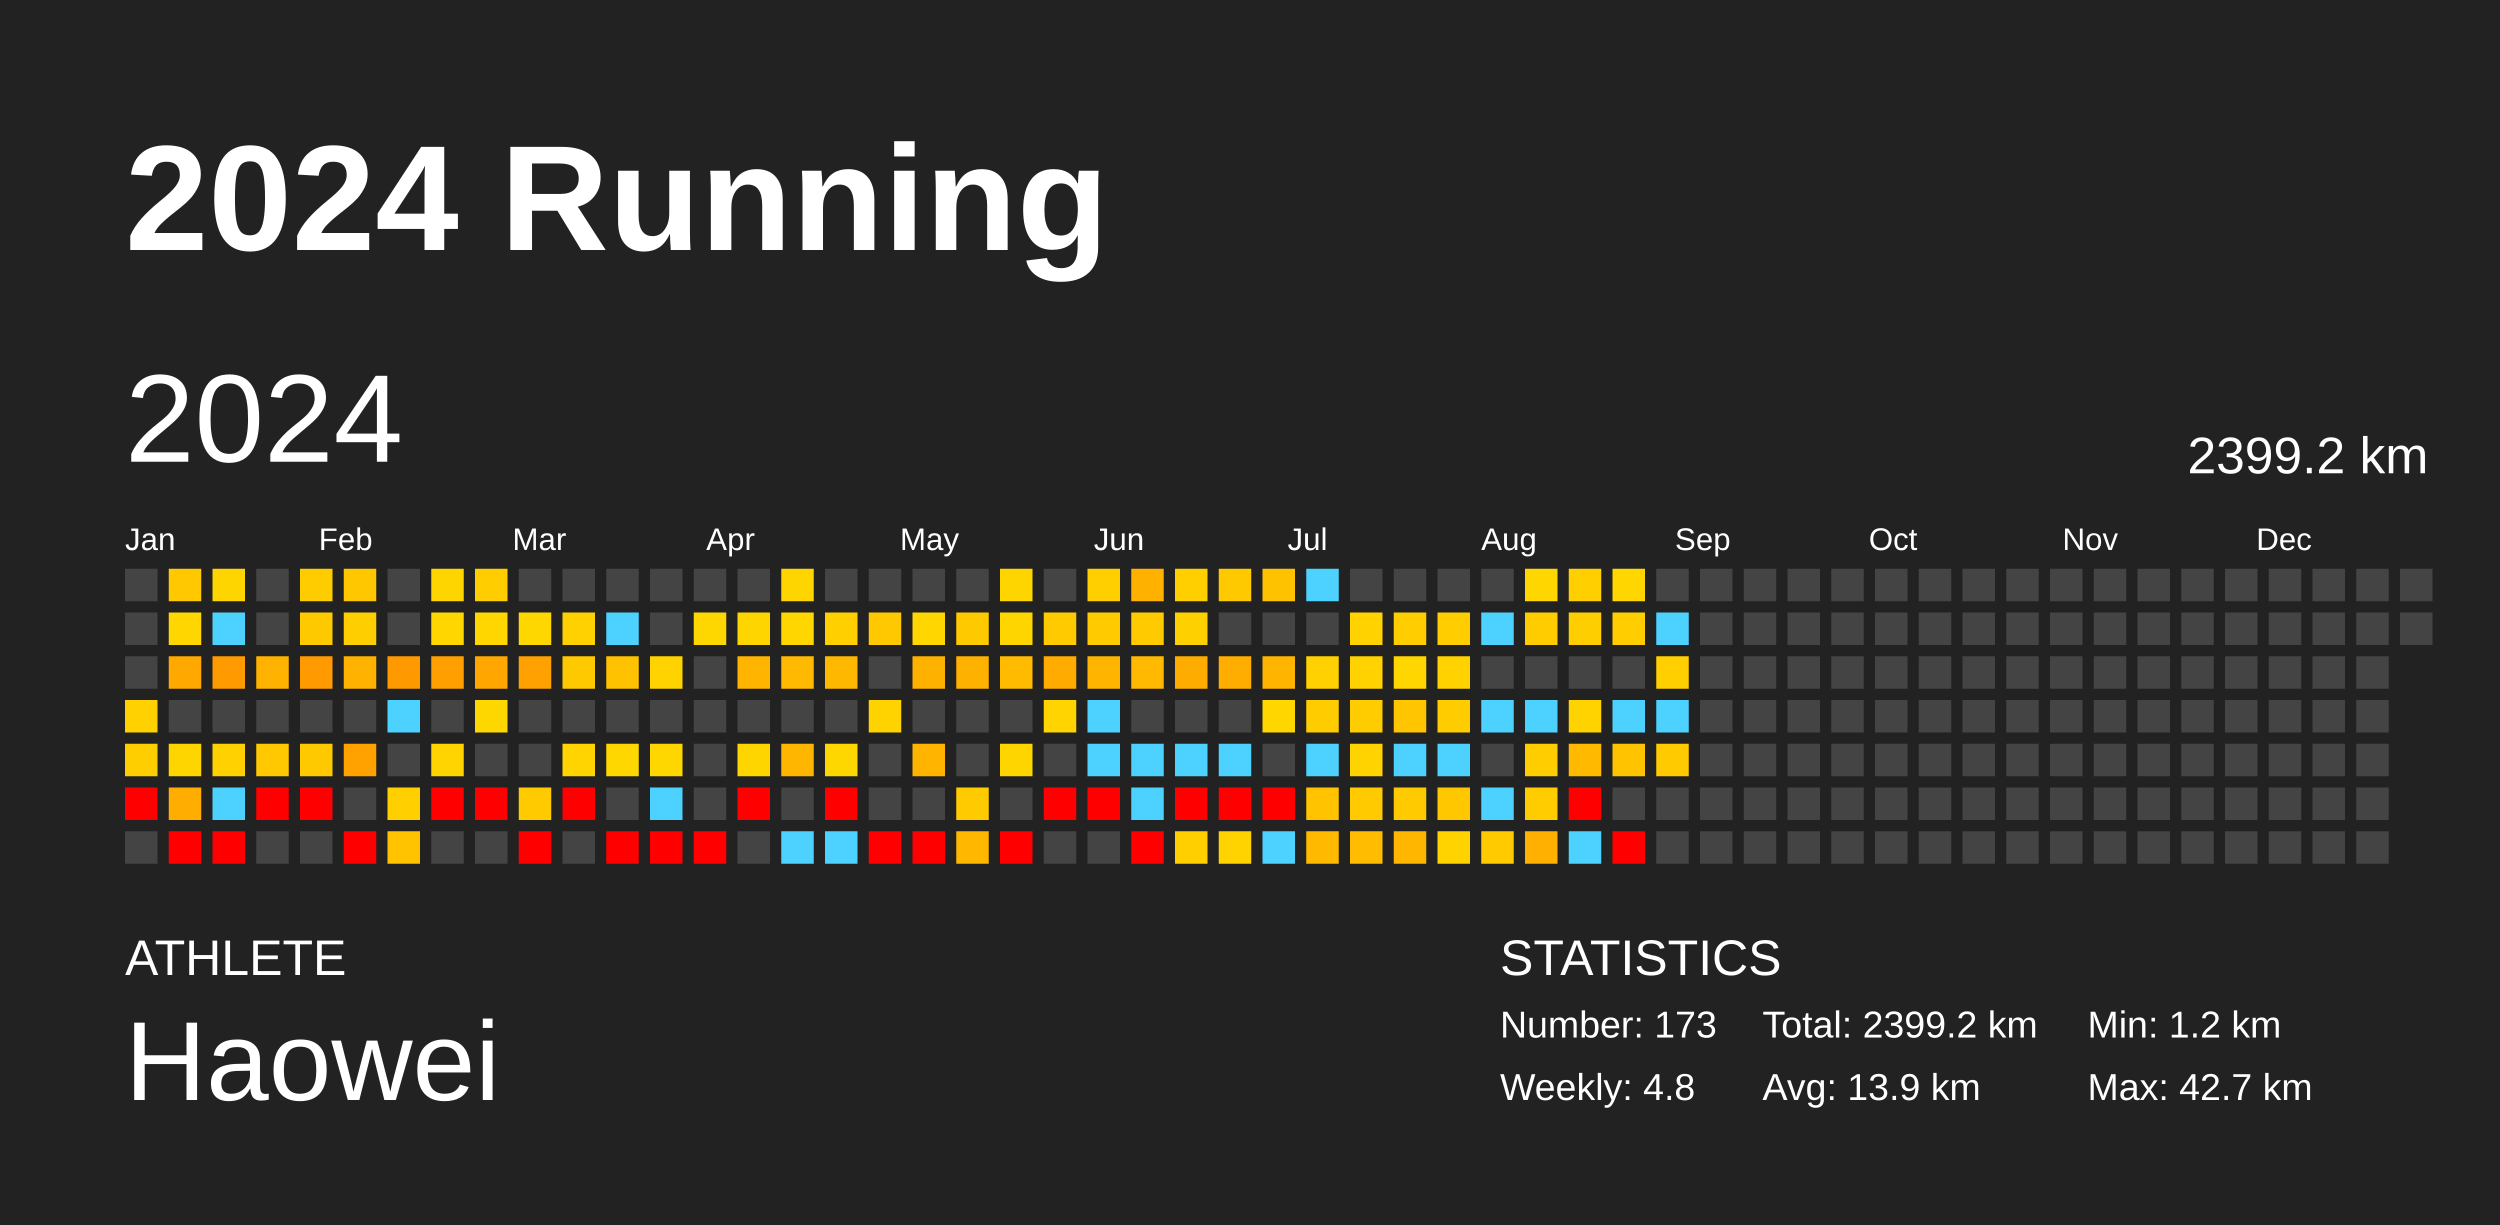
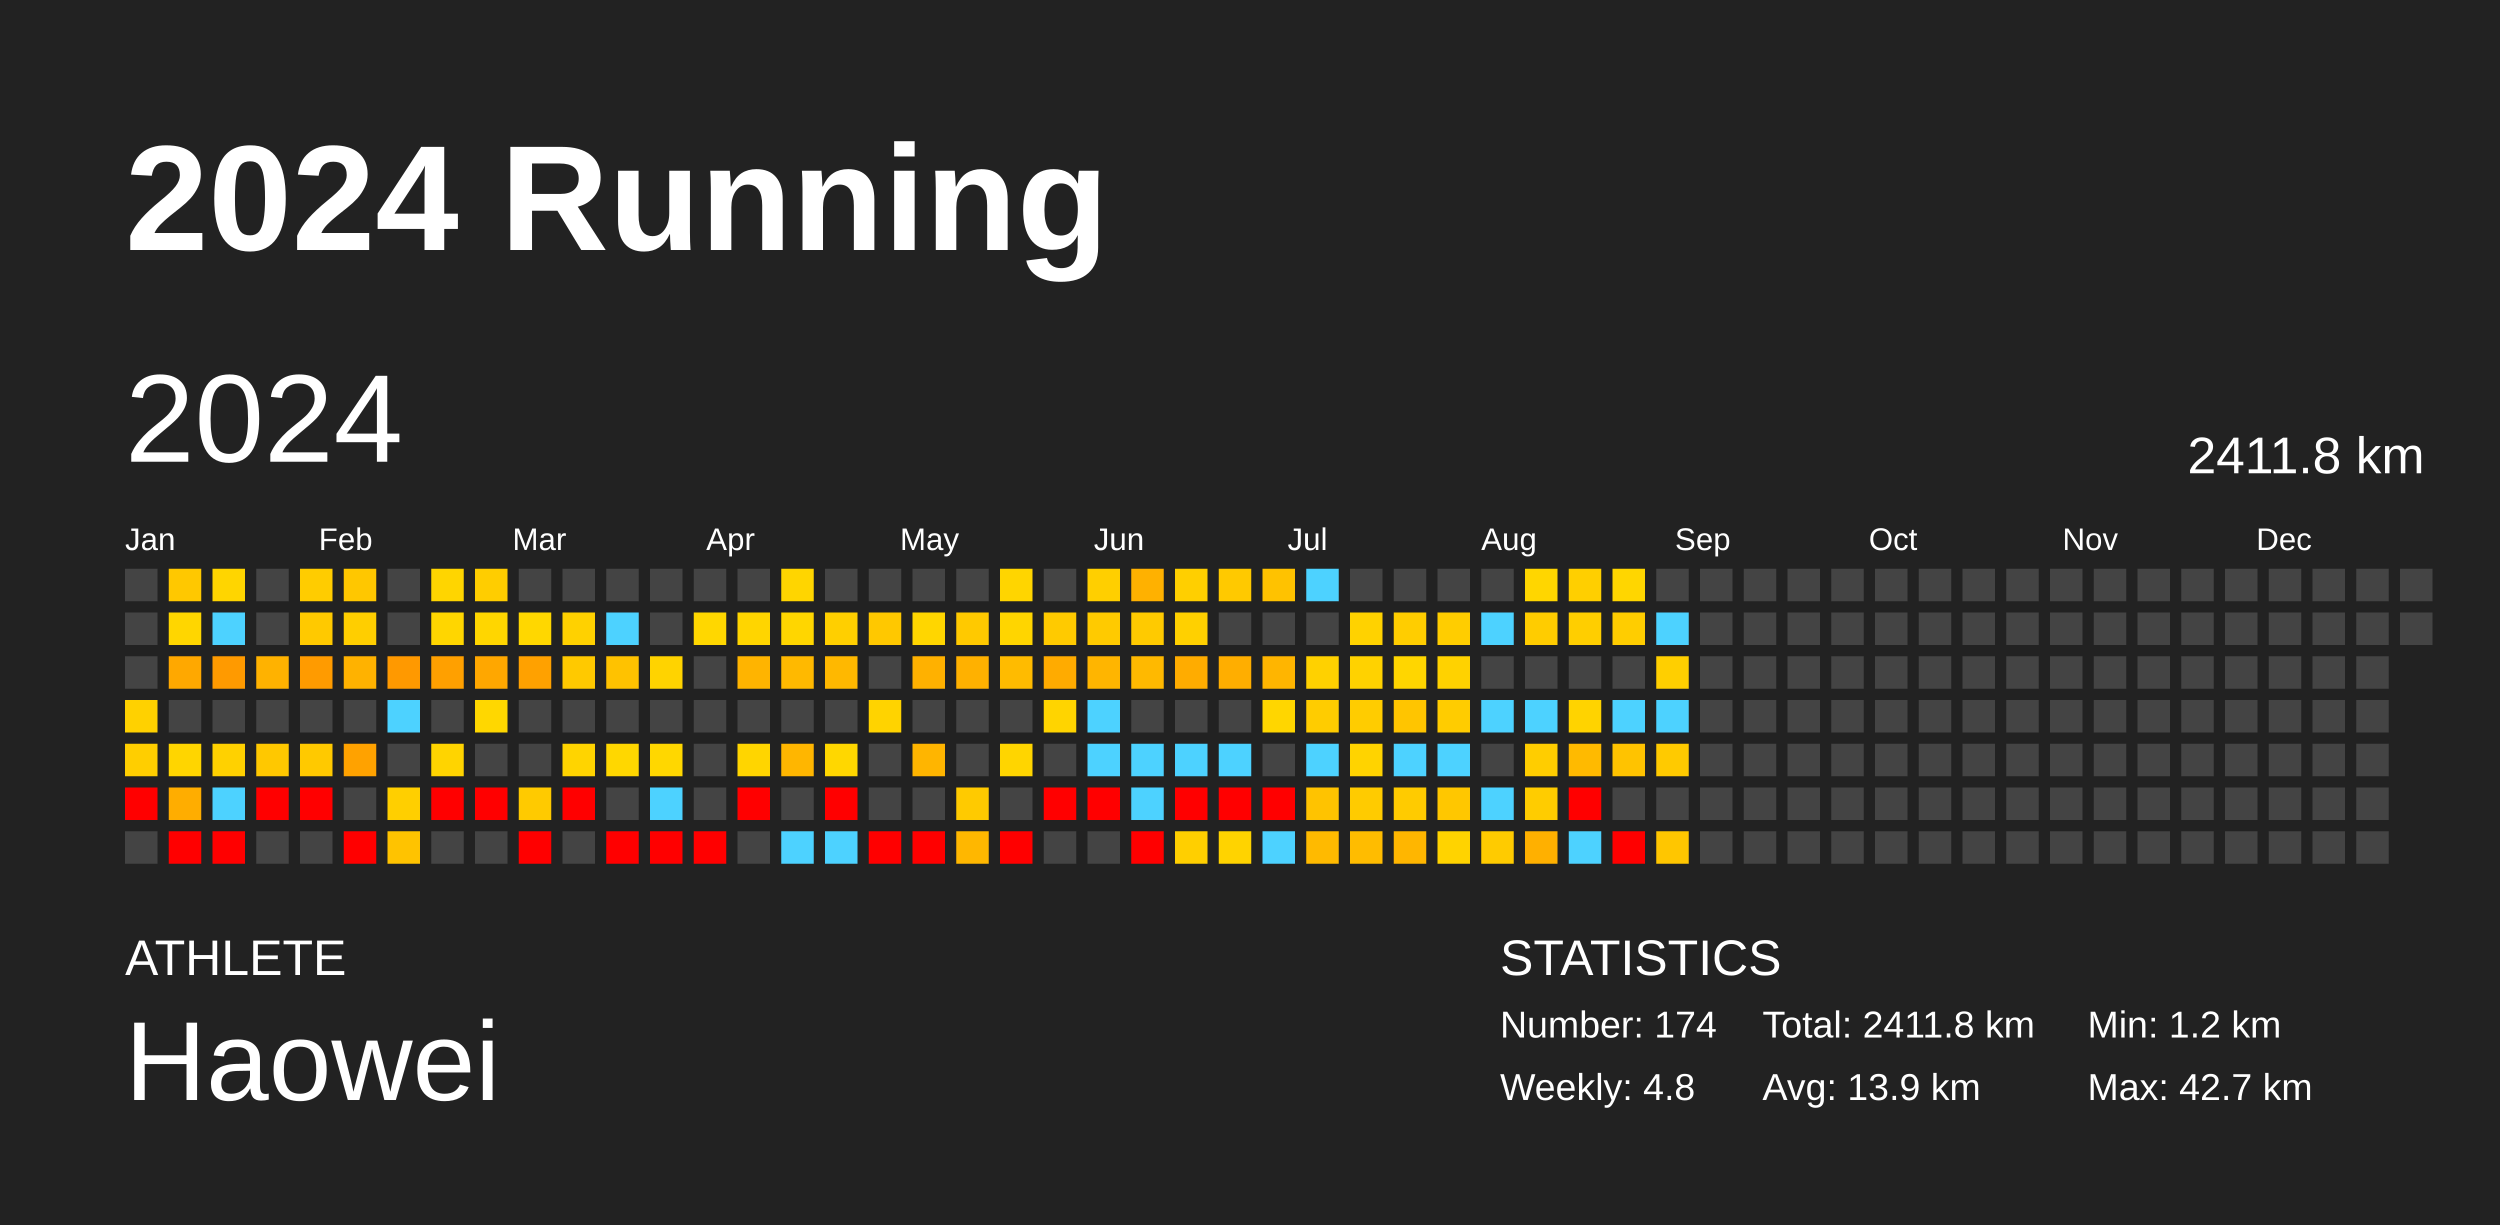
<svg xmlns="http://www.w3.org/2000/svg" baseProfile="full" height="98mm" version="1.1" viewBox="0,0,200,98" width="200mm">
  <defs />
  <rect fill="#222222" height="98" width="200" x="0" y="0" />
  <text fill="#FFFFFF" style="font-size:12px; font-family:Arial; font-weight:bold;" x="10" y="20">2024 Running</text>
  <text fill="#FFFFFF" style="font-size:4px; font-family:Arial" x="10" y="78">ATHLETE</text>
  <text fill="#FFFFFF" style="font-size:9px; font-family:Arial" x="10" y="88">Haowei</text>
  <text fill="#FFFFFF" style="font-size:4px; font-family:Arial" x="120" y="78">STATISTICS</text>
-   <text fill="#FFFFFF" style="font-size:3px; font-family:Arial" x="120" y="83">Number: 173</text>
+   <text fill="#FFFFFF" style="font-size:3px; font-family:Arial" x="120" y="83">Number: 174</text>
  <text fill="#FFFFFF" style="font-size:3px; font-family:Arial" x="120" y="88">Weekly: 4.8</text>
-   <text fill="#FFFFFF" style="font-size:3px; font-family:Arial" x="141" y="83">Total: 2399.2 km</text>
+   <text fill="#FFFFFF" style="font-size:3px; font-family:Arial" x="141" y="83">Total: 2411.8 km</text>
  <text fill="#FFFFFF" style="font-size:3px; font-family:Arial" x="141" y="88">Avg: 13.9 km</text>
  <text fill="#FFFFFF" style="font-size:3px; font-family:Arial" x="167" y="83">Min: 1.2 km</text>
  <text fill="#FFFFFF" style="font-size:3px; font-family:Arial" x="167" y="88">Max: 42.7 km</text>
  <text dominant-baseline="hanging" fill="#FFFFFF" style="font-size:10.0px; font-family:Arial;" x="10" y="30">2024</text>
-   <text dominant-baseline="hanging" fill="#FFFFFF" style="font-size:4.125px; font-family:Arial;" x="175" y="35">2399.2 km</text>
+   <text dominant-baseline="hanging" fill="#FFFFFF" style="font-size:4.125px; font-family:Arial;" x="175" y="35">2411.8 km</text>
  <text fill="#FFFFFF" style="font-size:2.5px; font-family:Arial" x="10.0" y="44">Jan</text>
  <text fill="#FFFFFF" style="font-size:2.5px; font-family:Arial" x="25.5" y="44">Feb</text>
  <text fill="#FFFFFF" style="font-size:2.5px; font-family:Arial" x="41.0" y="44">Mar</text>
  <text fill="#FFFFFF" style="font-size:2.5px; font-family:Arial" x="56.5" y="44">Apr</text>
  <text fill="#FFFFFF" style="font-size:2.5px; font-family:Arial" x="72.0" y="44">May</text>
  <text fill="#FFFFFF" style="font-size:2.5px; font-family:Arial" x="87.5" y="44">Jun</text>
  <text fill="#FFFFFF" style="font-size:2.5px; font-family:Arial" x="103.0" y="44">Jul</text>
  <text fill="#FFFFFF" style="font-size:2.5px; font-family:Arial" x="118.5" y="44">Aug</text>
  <text fill="#FFFFFF" style="font-size:2.5px; font-family:Arial" x="134.0" y="44">Sep</text>
  <text fill="#FFFFFF" style="font-size:2.5px; font-family:Arial" x="149.5" y="44">Oct</text>
  <text fill="#FFFFFF" style="font-size:2.5px; font-family:Arial" x="165.0" y="44">Nov</text>
  <text fill="#FFFFFF" style="font-size:2.5px; font-family:Arial" x="180.5" y="44">Dec</text>
  <rect fill="#444444" height="2.6" width="2.6" x="10.0" y="45.5" />
  <rect fill="#444444" height="2.6" width="2.6" x="10.0" y="49.0" />
  <rect fill="#444444" height="2.6" width="2.6" x="10.0" y="52.5" />
  <rect fill="#ffd100" height="2.6" width="2.6" x="10.0" y="56.0" />
  <rect fill="#ffce00" height="2.6" width="2.6" x="10.0" y="59.5" />
  <rect fill="red" height="2.6" width="2.6" x="10.0" y="63.0" />
  <rect fill="#444444" height="2.6" width="2.6" x="10.0" y="66.5" />
  <rect fill="#ffc800" height="2.6" width="2.6" x="13.5" y="45.5" />
  <rect fill="#ffd600" height="2.6" width="2.6" x="13.5" y="49.0" />
  <rect fill="#ffa800" height="2.6" width="2.6" x="13.5" y="52.5" />
  <rect fill="#444444" height="2.6" width="2.6" x="13.5" y="56.0" />
  <rect fill="#ffd500" height="2.6" width="2.6" x="13.5" y="59.5" />
  <rect fill="#ffad00" height="2.6" width="2.6" x="13.5" y="63.0" />
  <rect fill="red" height="2.6" width="2.6" x="13.5" y="66.5" />
  <rect fill="#ffd500" height="2.6" width="2.6" x="17.0" y="45.5" />
  <rect fill="#4dd2ff" height="2.6" width="2.6" x="17.0" y="49.0" />
  <rect fill="#ff9a00" height="2.6" width="2.6" x="17.0" y="52.5" />
  <rect fill="#444444" height="2.6" width="2.6" x="17.0" y="56.0" />
  <rect fill="#ffd100" height="2.6" width="2.6" x="17.0" y="59.5" />
  <rect fill="#4dd2ff" height="2.6" width="2.6" x="17.0" y="63.0" />
  <rect fill="red" height="2.6" width="2.6" x="17.0" y="66.5" />
  <rect fill="#444444" height="2.6" width="2.6" x="20.5" y="45.5" />
  <rect fill="#444444" height="2.6" width="2.6" x="20.5" y="49.0" />
  <rect fill="#ffb200" height="2.6" width="2.6" x="20.5" y="52.5" />
  <rect fill="#444444" height="2.6" width="2.6" x="20.5" y="56.0" />
  <rect fill="#ffc800" height="2.6" width="2.6" x="20.5" y="59.5" />
  <rect fill="red" height="2.6" width="2.6" x="20.5" y="63.0" />
  <rect fill="#444444" height="2.6" width="2.6" x="20.5" y="66.5" />
  <rect fill="#ffcc00" height="2.6" width="2.6" x="24.0" y="45.5" />
  <rect fill="#ffc900" height="2.6" width="2.6" x="24.0" y="49.0" />
  <rect fill="#ff9b00" height="2.6" width="2.6" x="24.0" y="52.5" />
  <rect fill="#444444" height="2.6" width="2.6" x="24.0" y="56.0" />
  <rect fill="#ffc900" height="2.6" width="2.6" x="24.0" y="59.5" />
  <rect fill="red" height="2.6" width="2.6" x="24.0" y="63.0" />
  <rect fill="#444444" height="2.6" width="2.6" x="24.0" y="66.5" />
  <rect fill="#ffc700" height="2.6" width="2.6" x="27.5" y="45.5" />
  <rect fill="#ffce00" height="2.6" width="2.6" x="27.5" y="49.0" />
  <rect fill="#ffb200" height="2.6" width="2.6" x="27.5" y="52.5" />
  <rect fill="#444444" height="2.6" width="2.6" x="27.5" y="56.0" />
  <rect fill="#ffa200" height="2.6" width="2.6" x="27.5" y="59.5" />
  <rect fill="#444444" height="2.6" width="2.6" x="27.5" y="63.0" />
  <rect fill="red" height="2.6" width="2.6" x="27.5" y="66.5" />
  <rect fill="#444444" height="2.6" width="2.6" x="31.0" y="45.5" />
  <rect fill="#444444" height="2.6" width="2.6" x="31.0" y="49.0" />
  <rect fill="#ff9900" height="2.6" width="2.6" x="31.0" y="52.5" />
  <rect fill="#4dd2ff" height="2.6" width="2.6" x="31.0" y="56.0" />
  <rect fill="#444444" height="2.6" width="2.6" x="31.0" y="59.5" />
  <rect fill="#ffcf00" height="2.6" width="2.6" x="31.0" y="63.0" />
  <rect fill="#ffc300" height="2.6" width="2.6" x="31.0" y="66.5" />
  <rect fill="#ffd500" height="2.6" width="2.6" x="34.5" y="45.5" />
  <rect fill="#ffd600" height="2.6" width="2.6" x="34.5" y="49.0" />
  <rect fill="#ffa000" height="2.6" width="2.6" x="34.5" y="52.5" />
  <rect fill="#444444" height="2.6" width="2.6" x="34.5" y="56.0" />
  <rect fill="#ffd400" height="2.6" width="2.6" x="34.5" y="59.5" />
  <rect fill="red" height="2.6" width="2.6" x="34.5" y="63.0" />
  <rect fill="#444444" height="2.6" width="2.6" x="34.5" y="66.5" />
  <rect fill="#ffcd00" height="2.6" width="2.6" x="38.0" y="45.5" />
  <rect fill="#ffd600" height="2.6" width="2.6" x="38.0" y="49.0" />
  <rect fill="#ffa700" height="2.6" width="2.6" x="38.0" y="52.5" />
  <rect fill="#ffd700" height="2.6" width="2.6" x="38.0" y="56.0" />
  <rect fill="#444444" height="2.6" width="2.6" x="38.0" y="59.5" />
  <rect fill="red" height="2.6" width="2.6" x="38.0" y="63.0" />
  <rect fill="#444444" height="2.6" width="2.6" x="38.0" y="66.5" />
  <rect fill="#444444" height="2.6" width="2.6" x="41.5" y="45.5" />
  <rect fill="#ffd700" height="2.6" width="2.6" x="41.5" y="49.0" />
  <rect fill="#ffa100" height="2.6" width="2.6" x="41.5" y="52.5" />
  <rect fill="#444444" height="2.6" width="2.6" x="41.5" y="56.0" />
  <rect fill="#444444" height="2.6" width="2.6" x="41.5" y="59.5" />
  <rect fill="#ffca00" height="2.6" width="2.6" x="41.5" y="63.0" />
  <rect fill="red" height="2.6" width="2.6" x="41.5" y="66.5" />
  <rect fill="#444444" height="2.6" width="2.6" x="45.0" y="45.5" />
  <rect fill="#ffd100" height="2.6" width="2.6" x="45.0" y="49.0" />
  <rect fill="#ffc900" height="2.6" width="2.6" x="45.0" y="52.5" />
  <rect fill="#444444" height="2.6" width="2.6" x="45.0" y="56.0" />
  <rect fill="#ffd400" height="2.6" width="2.6" x="45.0" y="59.5" />
  <rect fill="red" height="2.6" width="2.6" x="45.0" y="63.0" />
  <rect fill="#444444" height="2.6" width="2.6" x="45.0" y="66.5" />
  <rect fill="#444444" height="2.6" width="2.6" x="48.5" y="45.5" />
  <rect fill="#4dd2ff" height="2.6" width="2.6" x="48.5" y="49.0" />
  <rect fill="#ffc200" height="2.6" width="2.6" x="48.5" y="52.5" />
  <rect fill="#444444" height="2.6" width="2.6" x="48.5" y="56.0" />
  <rect fill="#ffd700" height="2.6" width="2.6" x="48.5" y="59.5" />
  <rect fill="#444444" height="2.6" width="2.6" x="48.5" y="63.0" />
  <rect fill="red" height="2.6" width="2.6" x="48.5" y="66.5" />
  <rect fill="#444444" height="2.6" width="2.6" x="52.0" y="45.5" />
  <rect fill="#444444" height="2.6" width="2.6" x="52.0" y="49.0" />
  <rect fill="#ffd300" height="2.6" width="2.6" x="52.0" y="52.5" />
  <rect fill="#444444" height="2.6" width="2.6" x="52.0" y="56.0" />
  <rect fill="#ffd700" height="2.6" width="2.6" x="52.0" y="59.5" />
  <rect fill="#4dd2ff" height="2.6" width="2.6" x="52.0" y="63.0" />
  <rect fill="red" height="2.6" width="2.6" x="52.0" y="66.5" />
  <rect fill="#444444" height="2.6" width="2.6" x="55.5" y="45.5" />
  <rect fill="#ffd700" height="2.6" width="2.6" x="55.5" y="49.0" />
  <rect fill="#444444" height="2.6" width="2.6" x="55.5" y="52.5" />
  <rect fill="#444444" height="2.6" width="2.6" x="55.5" y="56.0" />
  <rect fill="#444444" height="2.6" width="2.6" x="55.5" y="59.5" />
  <rect fill="#444444" height="2.6" width="2.6" x="55.5" y="63.0" />
  <rect fill="red" height="2.6" width="2.6" x="55.5" y="66.5" />
  <rect fill="#444444" height="2.6" width="2.6" x="59.0" y="45.5" />
  <rect fill="#ffd500" height="2.6" width="2.6" x="59.0" y="49.0" />
  <rect fill="#ffb400" height="2.6" width="2.6" x="59.0" y="52.5" />
  <rect fill="#444444" height="2.6" width="2.6" x="59.0" y="56.0" />
  <rect fill="#ffd500" height="2.6" width="2.6" x="59.0" y="59.5" />
  <rect fill="red" height="2.6" width="2.6" x="59.0" y="63.0" />
  <rect fill="#444444" height="2.6" width="2.6" x="59.0" y="66.5" />
  <rect fill="#ffd500" height="2.6" width="2.6" x="62.5" y="45.5" />
  <rect fill="#ffd600" height="2.6" width="2.6" x="62.5" y="49.0" />
  <rect fill="#ffb900" height="2.6" width="2.6" x="62.5" y="52.5" />
  <rect fill="#444444" height="2.6" width="2.6" x="62.5" y="56.0" />
  <rect fill="#ffb600" height="2.6" width="2.6" x="62.5" y="59.5" />
  <rect fill="#444444" height="2.6" width="2.6" x="62.5" y="63.0" />
  <rect fill="#4dd2ff" height="2.6" width="2.6" x="62.5" y="66.5" />
  <rect fill="#444444" height="2.6" width="2.6" x="66.0" y="45.5" />
  <rect fill="#ffcf00" height="2.6" width="2.6" x="66.0" y="49.0" />
  <rect fill="#ffb800" height="2.6" width="2.6" x="66.0" y="52.5" />
  <rect fill="#444444" height="2.6" width="2.6" x="66.0" y="56.0" />
  <rect fill="#ffd700" height="2.6" width="2.6" x="66.0" y="59.5" />
  <rect fill="red" height="2.6" width="2.6" x="66.0" y="63.0" />
  <rect fill="#4dd2ff" height="2.6" width="2.6" x="66.0" y="66.5" />
  <rect fill="#444444" height="2.6" width="2.6" x="69.5" y="45.5" />
  <rect fill="#ffc800" height="2.6" width="2.6" x="69.5" y="49.0" />
  <rect fill="#444444" height="2.6" width="2.6" x="69.5" y="52.5" />
  <rect fill="#ffd300" height="2.6" width="2.6" x="69.5" y="56.0" />
  <rect fill="#444444" height="2.6" width="2.6" x="69.5" y="59.5" />
  <rect fill="#444444" height="2.6" width="2.6" x="69.5" y="63.0" />
  <rect fill="red" height="2.6" width="2.6" x="69.5" y="66.5" />
  <rect fill="#444444" height="2.6" width="2.6" x="73.0" y="45.5" />
  <rect fill="#ffd600" height="2.6" width="2.6" x="73.0" y="49.0" />
  <rect fill="#ffb100" height="2.6" width="2.6" x="73.0" y="52.5" />
  <rect fill="#444444" height="2.6" width="2.6" x="73.0" y="56.0" />
  <rect fill="#ffb500" height="2.6" width="2.6" x="73.0" y="59.5" />
  <rect fill="#444444" height="2.6" width="2.6" x="73.0" y="63.0" />
  <rect fill="red" height="2.6" width="2.6" x="73.0" y="66.5" />
  <rect fill="#444444" height="2.6" width="2.6" x="76.5" y="45.5" />
  <rect fill="#ffc900" height="2.6" width="2.6" x="76.5" y="49.0" />
  <rect fill="#ffb100" height="2.6" width="2.6" x="76.5" y="52.5" />
  <rect fill="#444444" height="2.6" width="2.6" x="76.5" y="56.0" />
  <rect fill="#444444" height="2.6" width="2.6" x="76.5" y="59.5" />
  <rect fill="#ffca00" height="2.6" width="2.6" x="76.5" y="63.0" />
  <rect fill="#ffb700" height="2.6" width="2.6" x="76.5" y="66.5" />
  <rect fill="#ffd500" height="2.6" width="2.6" x="80.0" y="45.5" />
  <rect fill="#ffd500" height="2.6" width="2.6" x="80.0" y="49.0" />
  <rect fill="#ffbb00" height="2.6" width="2.6" x="80.0" y="52.5" />
  <rect fill="#444444" height="2.6" width="2.6" x="80.0" y="56.0" />
  <rect fill="#ffd500" height="2.6" width="2.6" x="80.0" y="59.5" />
  <rect fill="#444444" height="2.6" width="2.6" x="80.0" y="63.0" />
  <rect fill="red" height="2.6" width="2.6" x="80.0" y="66.5" />
  <rect fill="#444444" height="2.6" width="2.6" x="83.5" y="45.5" />
  <rect fill="#ffca00" height="2.6" width="2.6" x="83.5" y="49.0" />
  <rect fill="#ffab00" height="2.6" width="2.6" x="83.5" y="52.5" />
  <rect fill="#ffd400" height="2.6" width="2.6" x="83.5" y="56.0" />
  <rect fill="#444444" height="2.6" width="2.6" x="83.5" y="59.5" />
  <rect fill="red" height="2.6" width="2.6" x="83.5" y="63.0" />
  <rect fill="#444444" height="2.6" width="2.6" x="83.5" y="66.5" />
  <rect fill="#ffcf00" height="2.6" width="2.6" x="87.0" y="45.5" />
  <rect fill="#ffca00" height="2.6" width="2.6" x="87.0" y="49.0" />
  <rect fill="#ffb500" height="2.6" width="2.6" x="87.0" y="52.5" />
  <rect fill="#4dd2ff" height="2.6" width="2.6" x="87.0" y="56.0" />
  <rect fill="#4dd2ff" height="2.6" width="2.6" x="87.0" y="59.5" />
  <rect fill="red" height="2.6" width="2.6" x="87.0" y="63.0" />
  <rect fill="#444444" height="2.6" width="2.6" x="87.0" y="66.5" />
  <rect fill="#ffb100" height="2.6" width="2.6" x="90.5" y="45.5" />
  <rect fill="#ffca00" height="2.6" width="2.6" x="90.5" y="49.0" />
  <rect fill="#ffb900" height="2.6" width="2.6" x="90.5" y="52.5" />
  <rect fill="#444444" height="2.6" width="2.6" x="90.5" y="56.0" />
  <rect fill="#4dd2ff" height="2.6" width="2.6" x="90.5" y="59.5" />
  <rect fill="#4dd2ff" height="2.6" width="2.6" x="90.5" y="63.0" />
  <rect fill="red" height="2.6" width="2.6" x="90.5" y="66.5" />
  <rect fill="#ffcf00" height="2.6" width="2.6" x="94.0" y="45.5" />
  <rect fill="#ffd000" height="2.6" width="2.6" x="94.0" y="49.0" />
  <rect fill="#ffac00" height="2.6" width="2.6" x="94.0" y="52.5" />
  <rect fill="#444444" height="2.6" width="2.6" x="94.0" y="56.0" />
  <rect fill="#4dd2ff" height="2.6" width="2.6" x="94.0" y="59.5" />
  <rect fill="red" height="2.6" width="2.6" x="94.0" y="63.0" />
  <rect fill="#ffcf00" height="2.6" width="2.6" x="94.0" y="66.5" />
  <rect fill="#ffc900" height="2.6" width="2.6" x="97.5" y="45.5" />
  <rect fill="#444444" height="2.6" width="2.6" x="97.5" y="49.0" />
  <rect fill="#ffae00" height="2.6" width="2.6" x="97.5" y="52.5" />
  <rect fill="#444444" height="2.6" width="2.6" x="97.5" y="56.0" />
  <rect fill="#4dd2ff" height="2.6" width="2.6" x="97.5" y="59.5" />
  <rect fill="red" height="2.6" width="2.6" x="97.5" y="63.0" />
  <rect fill="#ffd300" height="2.6" width="2.6" x="97.5" y="66.5" />
  <rect fill="#ffc200" height="2.6" width="2.6" x="101.0" y="45.5" />
  <rect fill="#444444" height="2.6" width="2.6" x="101.0" y="49.0" />
  <rect fill="#ffb500" height="2.6" width="2.6" x="101.0" y="52.5" />
  <rect fill="#ffd600" height="2.6" width="2.6" x="101.0" y="56.0" />
  <rect fill="#444444" height="2.6" width="2.6" x="101.0" y="59.5" />
  <rect fill="red" height="2.6" width="2.6" x="101.0" y="63.0" />
  <rect fill="#4dd2ff" height="2.6" width="2.6" x="101.0" y="66.5" />
  <rect fill="#4dd2ff" height="2.6" width="2.6" x="104.5" y="45.5" />
  <rect fill="#444444" height="2.6" width="2.6" x="104.5" y="49.0" />
  <rect fill="#ffd100" height="2.6" width="2.6" x="104.5" y="52.5" />
  <rect fill="#ffcc00" height="2.6" width="2.6" x="104.5" y="56.0" />
  <rect fill="#4dd2ff" height="2.6" width="2.6" x="104.5" y="59.5" />
  <rect fill="#ffc300" height="2.6" width="2.6" x="104.5" y="63.0" />
  <rect fill="#ffba00" height="2.6" width="2.6" x="104.5" y="66.5" />
  <rect fill="#444444" height="2.6" width="2.6" x="108.0" y="45.5" />
  <rect fill="#ffd200" height="2.6" width="2.6" x="108.0" y="49.0" />
  <rect fill="#ffd200" height="2.6" width="2.6" x="108.0" y="52.5" />
  <rect fill="#ffcc00" height="2.6" width="2.6" x="108.0" y="56.0" />
  <rect fill="#ffd300" height="2.6" width="2.6" x="108.0" y="59.5" />
  <rect fill="#ffcb00" height="2.6" width="2.6" x="108.0" y="63.0" />
  <rect fill="#ffbc00" height="2.6" width="2.6" x="108.0" y="66.5" />
  <rect fill="#444444" height="2.6" width="2.6" x="111.5" y="45.5" />
  <rect fill="#ffcd00" height="2.6" width="2.6" x="111.5" y="49.0" />
  <rect fill="#ffd600" height="2.6" width="2.6" x="111.5" y="52.5" />
  <rect fill="#ffc500" height="2.6" width="2.6" x="111.5" y="56.0" />
  <rect fill="#4dd2ff" height="2.6" width="2.6" x="111.5" y="59.5" />
  <rect fill="#ffcb00" height="2.6" width="2.6" x="111.5" y="63.0" />
  <rect fill="#ffb600" height="2.6" width="2.6" x="111.5" y="66.5" />
  <rect fill="#444444" height="2.6" width="2.6" x="115.0" y="45.5" />
  <rect fill="#ffcd00" height="2.6" width="2.6" x="115.0" y="49.0" />
  <rect fill="#ffd200" height="2.6" width="2.6" x="115.0" y="52.5" />
  <rect fill="#ffcc00" height="2.6" width="2.6" x="115.0" y="56.0" />
  <rect fill="#4dd2ff" height="2.6" width="2.6" x="115.0" y="59.5" />
  <rect fill="#ffc700" height="2.6" width="2.6" x="115.0" y="63.0" />
  <rect fill="#ffd300" height="2.6" width="2.6" x="115.0" y="66.5" />
  <rect fill="#444444" height="2.6" width="2.6" x="118.5" y="45.5" />
  <rect fill="#4dd2ff" height="2.6" width="2.6" x="118.5" y="49.0" />
  <rect fill="#444444" height="2.6" width="2.6" x="118.5" y="52.5" />
  <rect fill="#4dd2ff" height="2.6" width="2.6" x="118.5" y="56.0" />
  <rect fill="#444444" height="2.6" width="2.6" x="118.5" y="59.5" />
  <rect fill="#4dd2ff" height="2.6" width="2.6" x="118.5" y="63.0" />
  <rect fill="#ffcb00" height="2.6" width="2.6" x="118.5" y="66.5" />
  <rect fill="#ffd600" height="2.6" width="2.6" x="122.0" y="45.5" />
  <rect fill="#ffcc00" height="2.6" width="2.6" x="122.0" y="49.0" />
  <rect fill="#444444" height="2.6" width="2.6" x="122.0" y="52.5" />
  <rect fill="#4dd2ff" height="2.6" width="2.6" x="122.0" y="56.0" />
  <rect fill="#ffcd00" height="2.6" width="2.6" x="122.0" y="59.5" />
  <rect fill="#ffcc00" height="2.6" width="2.6" x="122.0" y="63.0" />
  <rect fill="#ffb000" height="2.6" width="2.6" x="122.0" y="66.5" />
  <rect fill="#ffcf00" height="2.6" width="2.6" x="125.5" y="45.5" />
  <rect fill="#ffce00" height="2.6" width="2.6" x="125.5" y="49.0" />
  <rect fill="#444444" height="2.6" width="2.6" x="125.5" y="52.5" />
  <rect fill="#ffd300" height="2.6" width="2.6" x="125.5" y="56.0" />
  <rect fill="#ffba00" height="2.6" width="2.6" x="125.5" y="59.5" />
  <rect fill="red" height="2.6" width="2.6" x="125.5" y="63.0" />
  <rect fill="#4dd2ff" height="2.6" width="2.6" x="125.5" y="66.5" />
  <rect fill="#ffd600" height="2.6" width="2.6" x="129.0" y="45.5" />
  <rect fill="#ffcd00" height="2.6" width="2.6" x="129.0" y="49.0" />
  <rect fill="#444444" height="2.6" width="2.6" x="129.0" y="52.5" />
  <rect fill="#4dd2ff" height="2.6" width="2.6" x="129.0" y="56.0" />
  <rect fill="#ffc300" height="2.6" width="2.6" x="129.0" y="59.5" />
  <rect fill="#444444" height="2.6" width="2.6" x="129.0" y="63.0" />
  <rect fill="red" height="2.6" width="2.6" x="129.0" y="66.5" />
  <rect fill="#444444" height="2.6" width="2.6" x="132.5" y="45.5" />
  <rect fill="#4dd2ff" height="2.6" width="2.6" x="132.5" y="49.0" />
  <rect fill="#ffcf00" height="2.6" width="2.6" x="132.5" y="52.5" />
  <rect fill="#4dd2ff" height="2.6" width="2.6" x="132.5" y="56.0" />
  <rect fill="#ffca00" height="2.6" width="2.6" x="132.5" y="59.5" />
  <rect fill="#444444" height="2.6" width="2.6" x="132.5" y="63.0" />
-   <rect fill="#444444" height="2.6" width="2.6" x="132.5" y="66.5" />
+   <rect fill="#ffc600" height="2.6" width="2.6" x="132.5" y="66.5" />
  <rect fill="#444444" height="2.6" width="2.6" x="136.0" y="45.5" />
  <rect fill="#444444" height="2.6" width="2.6" x="136.0" y="49.0" />
  <rect fill="#444444" height="2.6" width="2.6" x="136.0" y="52.5" />
  <rect fill="#444444" height="2.6" width="2.6" x="136.0" y="56.0" />
  <rect fill="#444444" height="2.6" width="2.6" x="136.0" y="59.5" />
  <rect fill="#444444" height="2.6" width="2.6" x="136.0" y="63.0" />
  <rect fill="#444444" height="2.6" width="2.6" x="136.0" y="66.5" />
  <rect fill="#444444" height="2.6" width="2.6" x="139.5" y="45.5" />
  <rect fill="#444444" height="2.6" width="2.6" x="139.5" y="49.0" />
  <rect fill="#444444" height="2.6" width="2.6" x="139.5" y="52.5" />
  <rect fill="#444444" height="2.6" width="2.6" x="139.5" y="56.0" />
  <rect fill="#444444" height="2.6" width="2.6" x="139.5" y="59.5" />
  <rect fill="#444444" height="2.6" width="2.6" x="139.5" y="63.0" />
  <rect fill="#444444" height="2.6" width="2.6" x="139.5" y="66.5" />
  <rect fill="#444444" height="2.6" width="2.6" x="143.0" y="45.5" />
  <rect fill="#444444" height="2.6" width="2.6" x="143.0" y="49.0" />
  <rect fill="#444444" height="2.6" width="2.6" x="143.0" y="52.5" />
  <rect fill="#444444" height="2.6" width="2.6" x="143.0" y="56.0" />
  <rect fill="#444444" height="2.6" width="2.6" x="143.0" y="59.5" />
  <rect fill="#444444" height="2.6" width="2.6" x="143.0" y="63.0" />
  <rect fill="#444444" height="2.6" width="2.6" x="143.0" y="66.5" />
  <rect fill="#444444" height="2.6" width="2.6" x="146.5" y="45.5" />
  <rect fill="#444444" height="2.6" width="2.6" x="146.5" y="49.0" />
  <rect fill="#444444" height="2.6" width="2.6" x="146.5" y="52.5" />
  <rect fill="#444444" height="2.6" width="2.6" x="146.5" y="56.0" />
  <rect fill="#444444" height="2.6" width="2.6" x="146.5" y="59.5" />
  <rect fill="#444444" height="2.6" width="2.6" x="146.5" y="63.0" />
  <rect fill="#444444" height="2.6" width="2.6" x="146.5" y="66.5" />
  <rect fill="#444444" height="2.6" width="2.6" x="150.0" y="45.5" />
  <rect fill="#444444" height="2.6" width="2.6" x="150.0" y="49.0" />
  <rect fill="#444444" height="2.6" width="2.6" x="150.0" y="52.5" />
  <rect fill="#444444" height="2.6" width="2.6" x="150.0" y="56.0" />
  <rect fill="#444444" height="2.6" width="2.6" x="150.0" y="59.5" />
  <rect fill="#444444" height="2.6" width="2.6" x="150.0" y="63.0" />
  <rect fill="#444444" height="2.6" width="2.6" x="150.0" y="66.5" />
  <rect fill="#444444" height="2.6" width="2.6" x="153.5" y="45.5" />
  <rect fill="#444444" height="2.6" width="2.6" x="153.5" y="49.0" />
  <rect fill="#444444" height="2.6" width="2.6" x="153.5" y="52.5" />
  <rect fill="#444444" height="2.6" width="2.6" x="153.5" y="56.0" />
  <rect fill="#444444" height="2.6" width="2.6" x="153.5" y="59.5" />
  <rect fill="#444444" height="2.6" width="2.6" x="153.5" y="63.0" />
  <rect fill="#444444" height="2.6" width="2.6" x="153.5" y="66.5" />
  <rect fill="#444444" height="2.6" width="2.6" x="157.0" y="45.5" />
  <rect fill="#444444" height="2.6" width="2.6" x="157.0" y="49.0" />
  <rect fill="#444444" height="2.6" width="2.6" x="157.0" y="52.5" />
  <rect fill="#444444" height="2.6" width="2.6" x="157.0" y="56.0" />
  <rect fill="#444444" height="2.6" width="2.6" x="157.0" y="59.5" />
  <rect fill="#444444" height="2.6" width="2.6" x="157.0" y="63.0" />
  <rect fill="#444444" height="2.6" width="2.6" x="157.0" y="66.5" />
  <rect fill="#444444" height="2.6" width="2.6" x="160.5" y="45.5" />
  <rect fill="#444444" height="2.6" width="2.6" x="160.5" y="49.0" />
  <rect fill="#444444" height="2.6" width="2.6" x="160.5" y="52.5" />
  <rect fill="#444444" height="2.6" width="2.6" x="160.5" y="56.0" />
  <rect fill="#444444" height="2.6" width="2.6" x="160.5" y="59.5" />
  <rect fill="#444444" height="2.6" width="2.6" x="160.5" y="63.0" />
  <rect fill="#444444" height="2.6" width="2.6" x="160.5" y="66.5" />
  <rect fill="#444444" height="2.6" width="2.6" x="164.0" y="45.5" />
  <rect fill="#444444" height="2.6" width="2.6" x="164.0" y="49.0" />
  <rect fill="#444444" height="2.6" width="2.6" x="164.0" y="52.5" />
  <rect fill="#444444" height="2.6" width="2.6" x="164.0" y="56.0" />
  <rect fill="#444444" height="2.6" width="2.6" x="164.0" y="59.5" />
  <rect fill="#444444" height="2.6" width="2.6" x="164.0" y="63.0" />
  <rect fill="#444444" height="2.6" width="2.6" x="164.0" y="66.5" />
  <rect fill="#444444" height="2.6" width="2.6" x="167.5" y="45.5" />
  <rect fill="#444444" height="2.6" width="2.6" x="167.5" y="49.0" />
  <rect fill="#444444" height="2.6" width="2.6" x="167.5" y="52.5" />
  <rect fill="#444444" height="2.6" width="2.6" x="167.5" y="56.0" />
  <rect fill="#444444" height="2.6" width="2.6" x="167.5" y="59.5" />
  <rect fill="#444444" height="2.6" width="2.6" x="167.5" y="63.0" />
  <rect fill="#444444" height="2.6" width="2.6" x="167.5" y="66.5" />
  <rect fill="#444444" height="2.6" width="2.6" x="171.0" y="45.5" />
  <rect fill="#444444" height="2.6" width="2.6" x="171.0" y="49.0" />
  <rect fill="#444444" height="2.6" width="2.6" x="171.0" y="52.5" />
  <rect fill="#444444" height="2.6" width="2.6" x="171.0" y="56.0" />
  <rect fill="#444444" height="2.6" width="2.6" x="171.0" y="59.5" />
  <rect fill="#444444" height="2.6" width="2.6" x="171.0" y="63.0" />
  <rect fill="#444444" height="2.6" width="2.6" x="171.0" y="66.5" />
  <rect fill="#444444" height="2.6" width="2.6" x="174.5" y="45.5" />
  <rect fill="#444444" height="2.6" width="2.6" x="174.5" y="49.0" />
  <rect fill="#444444" height="2.6" width="2.6" x="174.5" y="52.5" />
  <rect fill="#444444" height="2.6" width="2.6" x="174.5" y="56.0" />
  <rect fill="#444444" height="2.6" width="2.6" x="174.5" y="59.5" />
  <rect fill="#444444" height="2.6" width="2.6" x="174.5" y="63.0" />
  <rect fill="#444444" height="2.6" width="2.6" x="174.5" y="66.5" />
  <rect fill="#444444" height="2.6" width="2.6" x="178.0" y="45.5" />
  <rect fill="#444444" height="2.6" width="2.6" x="178.0" y="49.0" />
  <rect fill="#444444" height="2.6" width="2.6" x="178.0" y="52.5" />
  <rect fill="#444444" height="2.6" width="2.6" x="178.0" y="56.0" />
  <rect fill="#444444" height="2.6" width="2.6" x="178.0" y="59.5" />
  <rect fill="#444444" height="2.6" width="2.6" x="178.0" y="63.0" />
  <rect fill="#444444" height="2.6" width="2.6" x="178.0" y="66.5" />
  <rect fill="#444444" height="2.6" width="2.6" x="181.5" y="45.5" />
  <rect fill="#444444" height="2.6" width="2.6" x="181.5" y="49.0" />
  <rect fill="#444444" height="2.6" width="2.6" x="181.5" y="52.5" />
  <rect fill="#444444" height="2.6" width="2.6" x="181.5" y="56.0" />
  <rect fill="#444444" height="2.6" width="2.6" x="181.5" y="59.5" />
  <rect fill="#444444" height="2.6" width="2.6" x="181.5" y="63.0" />
  <rect fill="#444444" height="2.6" width="2.6" x="181.5" y="66.5" />
  <rect fill="#444444" height="2.6" width="2.6" x="185.0" y="45.5" />
  <rect fill="#444444" height="2.6" width="2.6" x="185.0" y="49.0" />
  <rect fill="#444444" height="2.6" width="2.6" x="185.0" y="52.5" />
  <rect fill="#444444" height="2.6" width="2.6" x="185.0" y="56.0" />
  <rect fill="#444444" height="2.6" width="2.6" x="185.0" y="59.5" />
  <rect fill="#444444" height="2.6" width="2.6" x="185.0" y="63.0" />
  <rect fill="#444444" height="2.6" width="2.6" x="185.0" y="66.5" />
  <rect fill="#444444" height="2.6" width="2.6" x="188.5" y="45.5" />
  <rect fill="#444444" height="2.6" width="2.6" x="188.5" y="49.0" />
  <rect fill="#444444" height="2.6" width="2.6" x="188.5" y="52.5" />
  <rect fill="#444444" height="2.6" width="2.6" x="188.5" y="56.0" />
  <rect fill="#444444" height="2.6" width="2.6" x="188.5" y="59.5" />
  <rect fill="#444444" height="2.6" width="2.6" x="188.5" y="63.0" />
  <rect fill="#444444" height="2.6" width="2.6" x="188.5" y="66.5" />
  <rect fill="#444444" height="2.6" width="2.6" x="192.0" y="45.5" />
  <rect fill="#444444" height="2.6" width="2.6" x="192.0" y="49.0" />
</svg>
